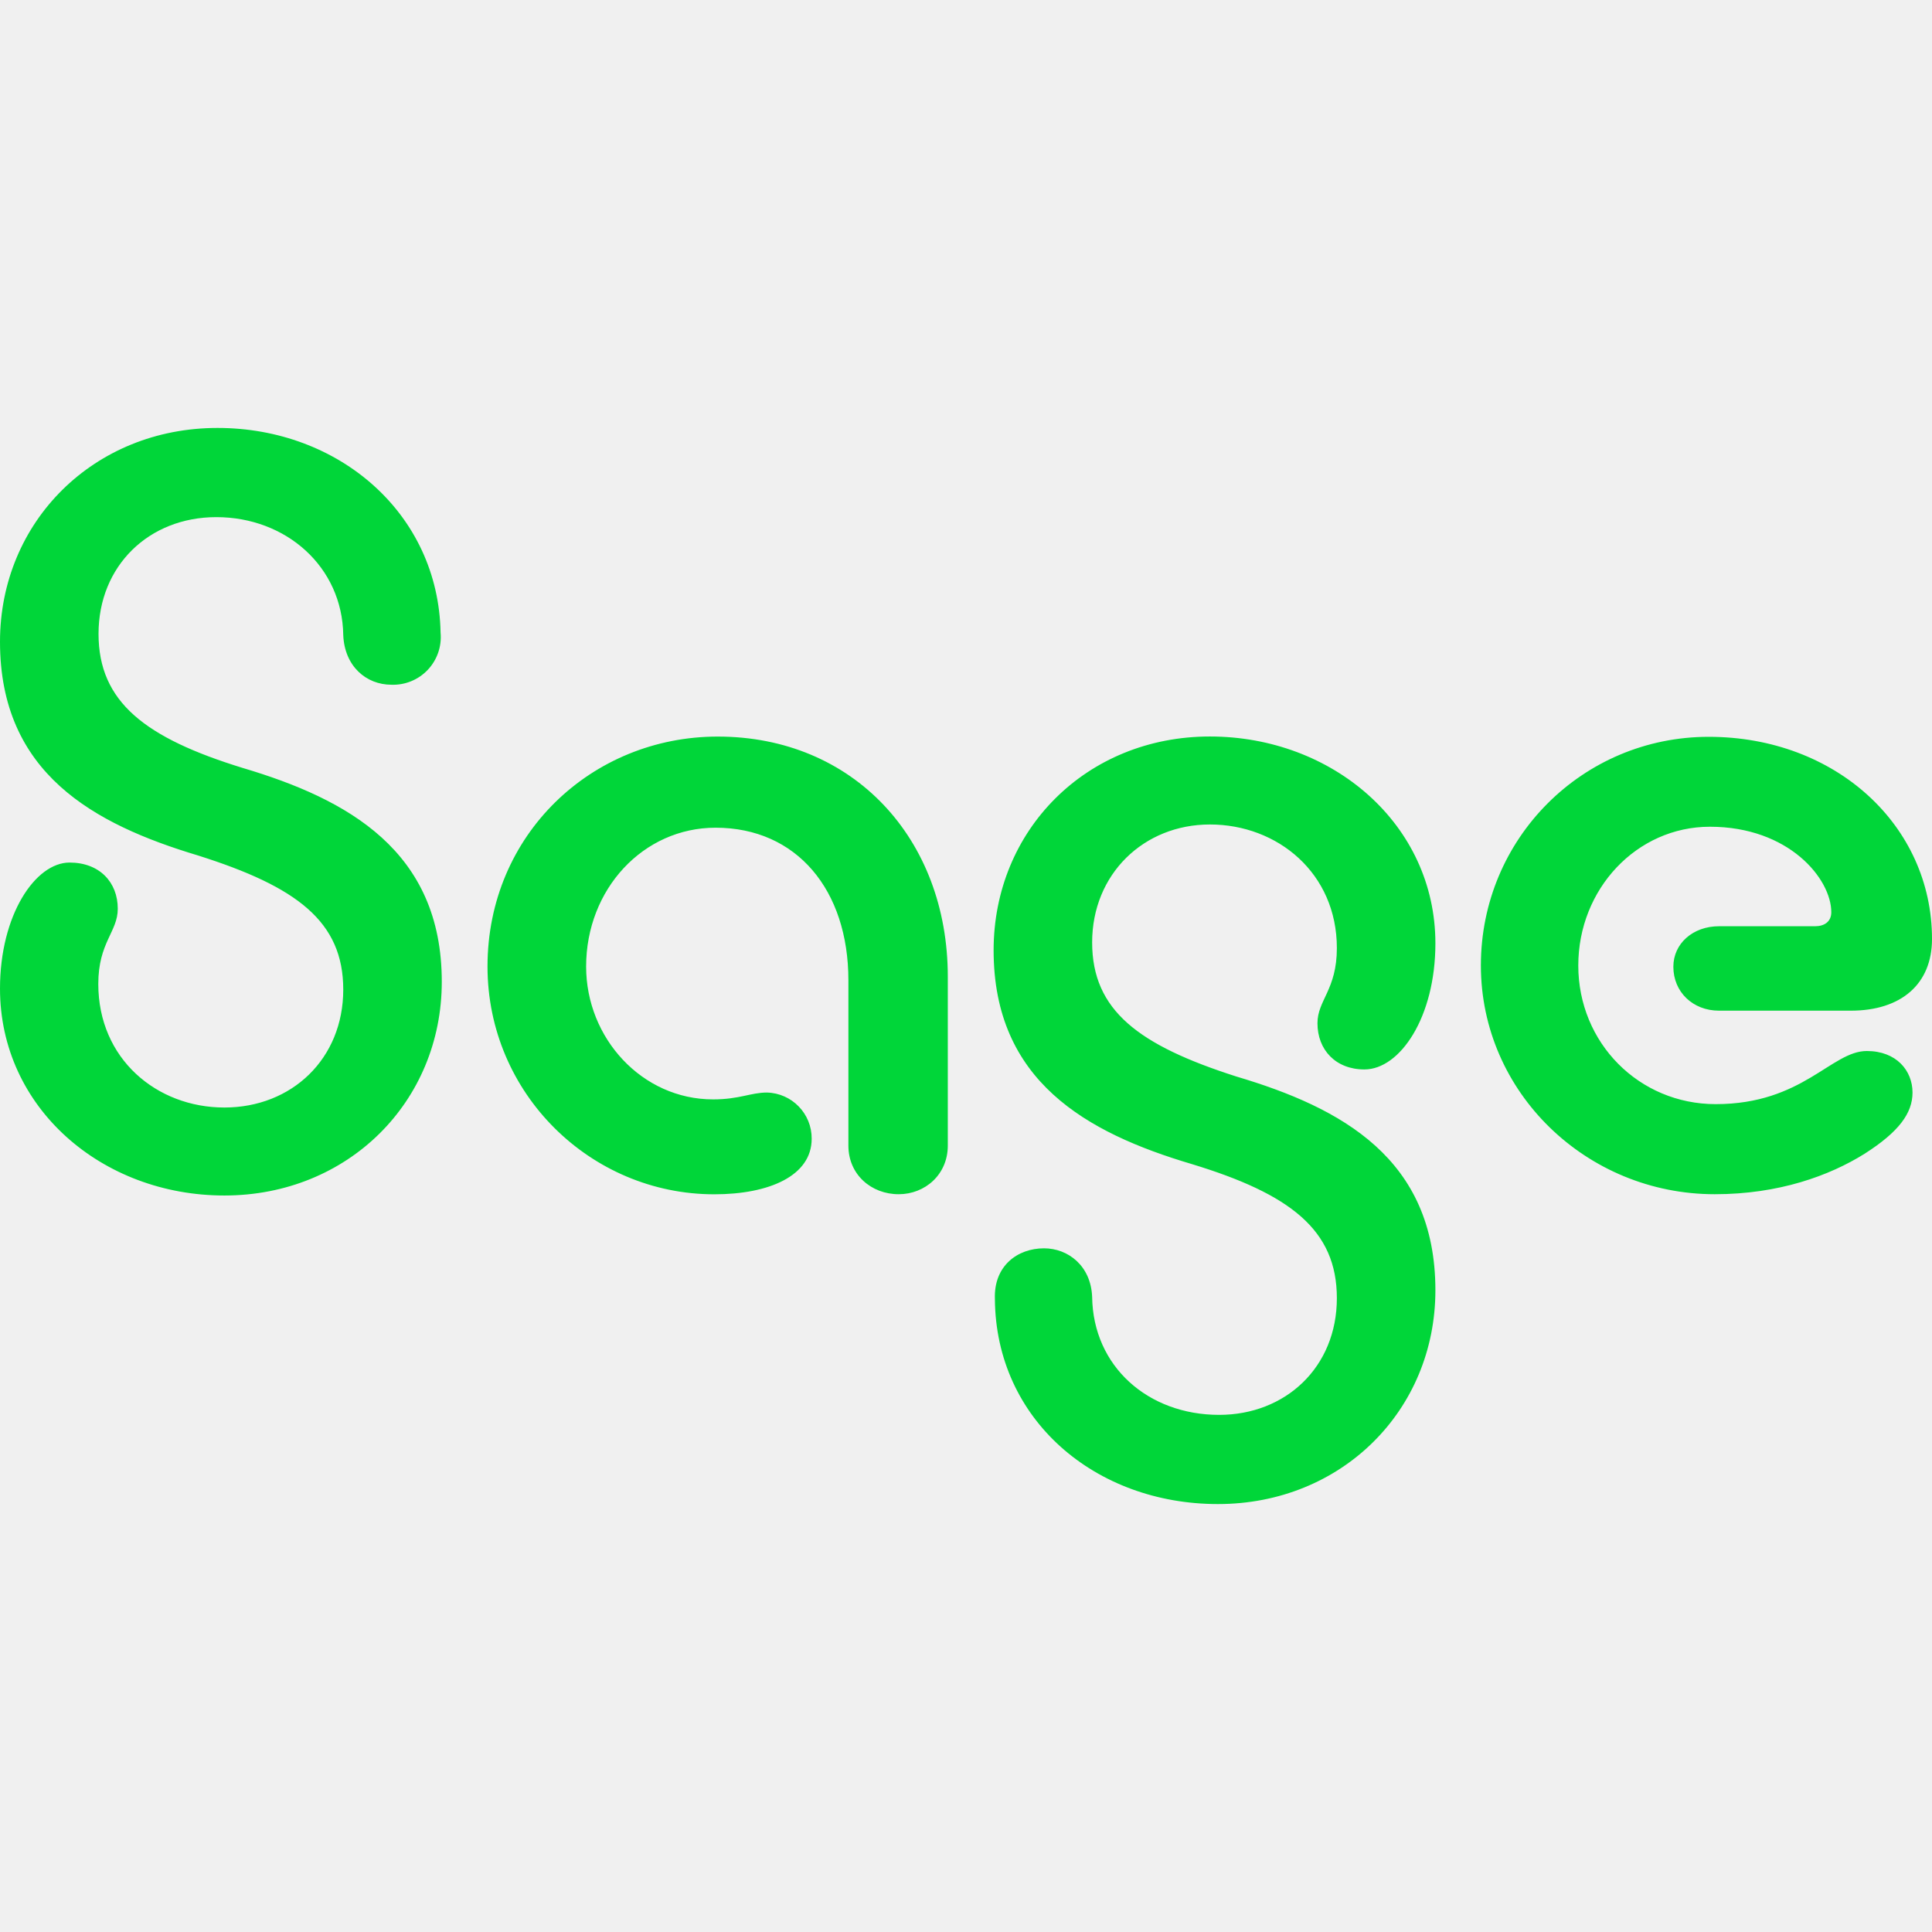
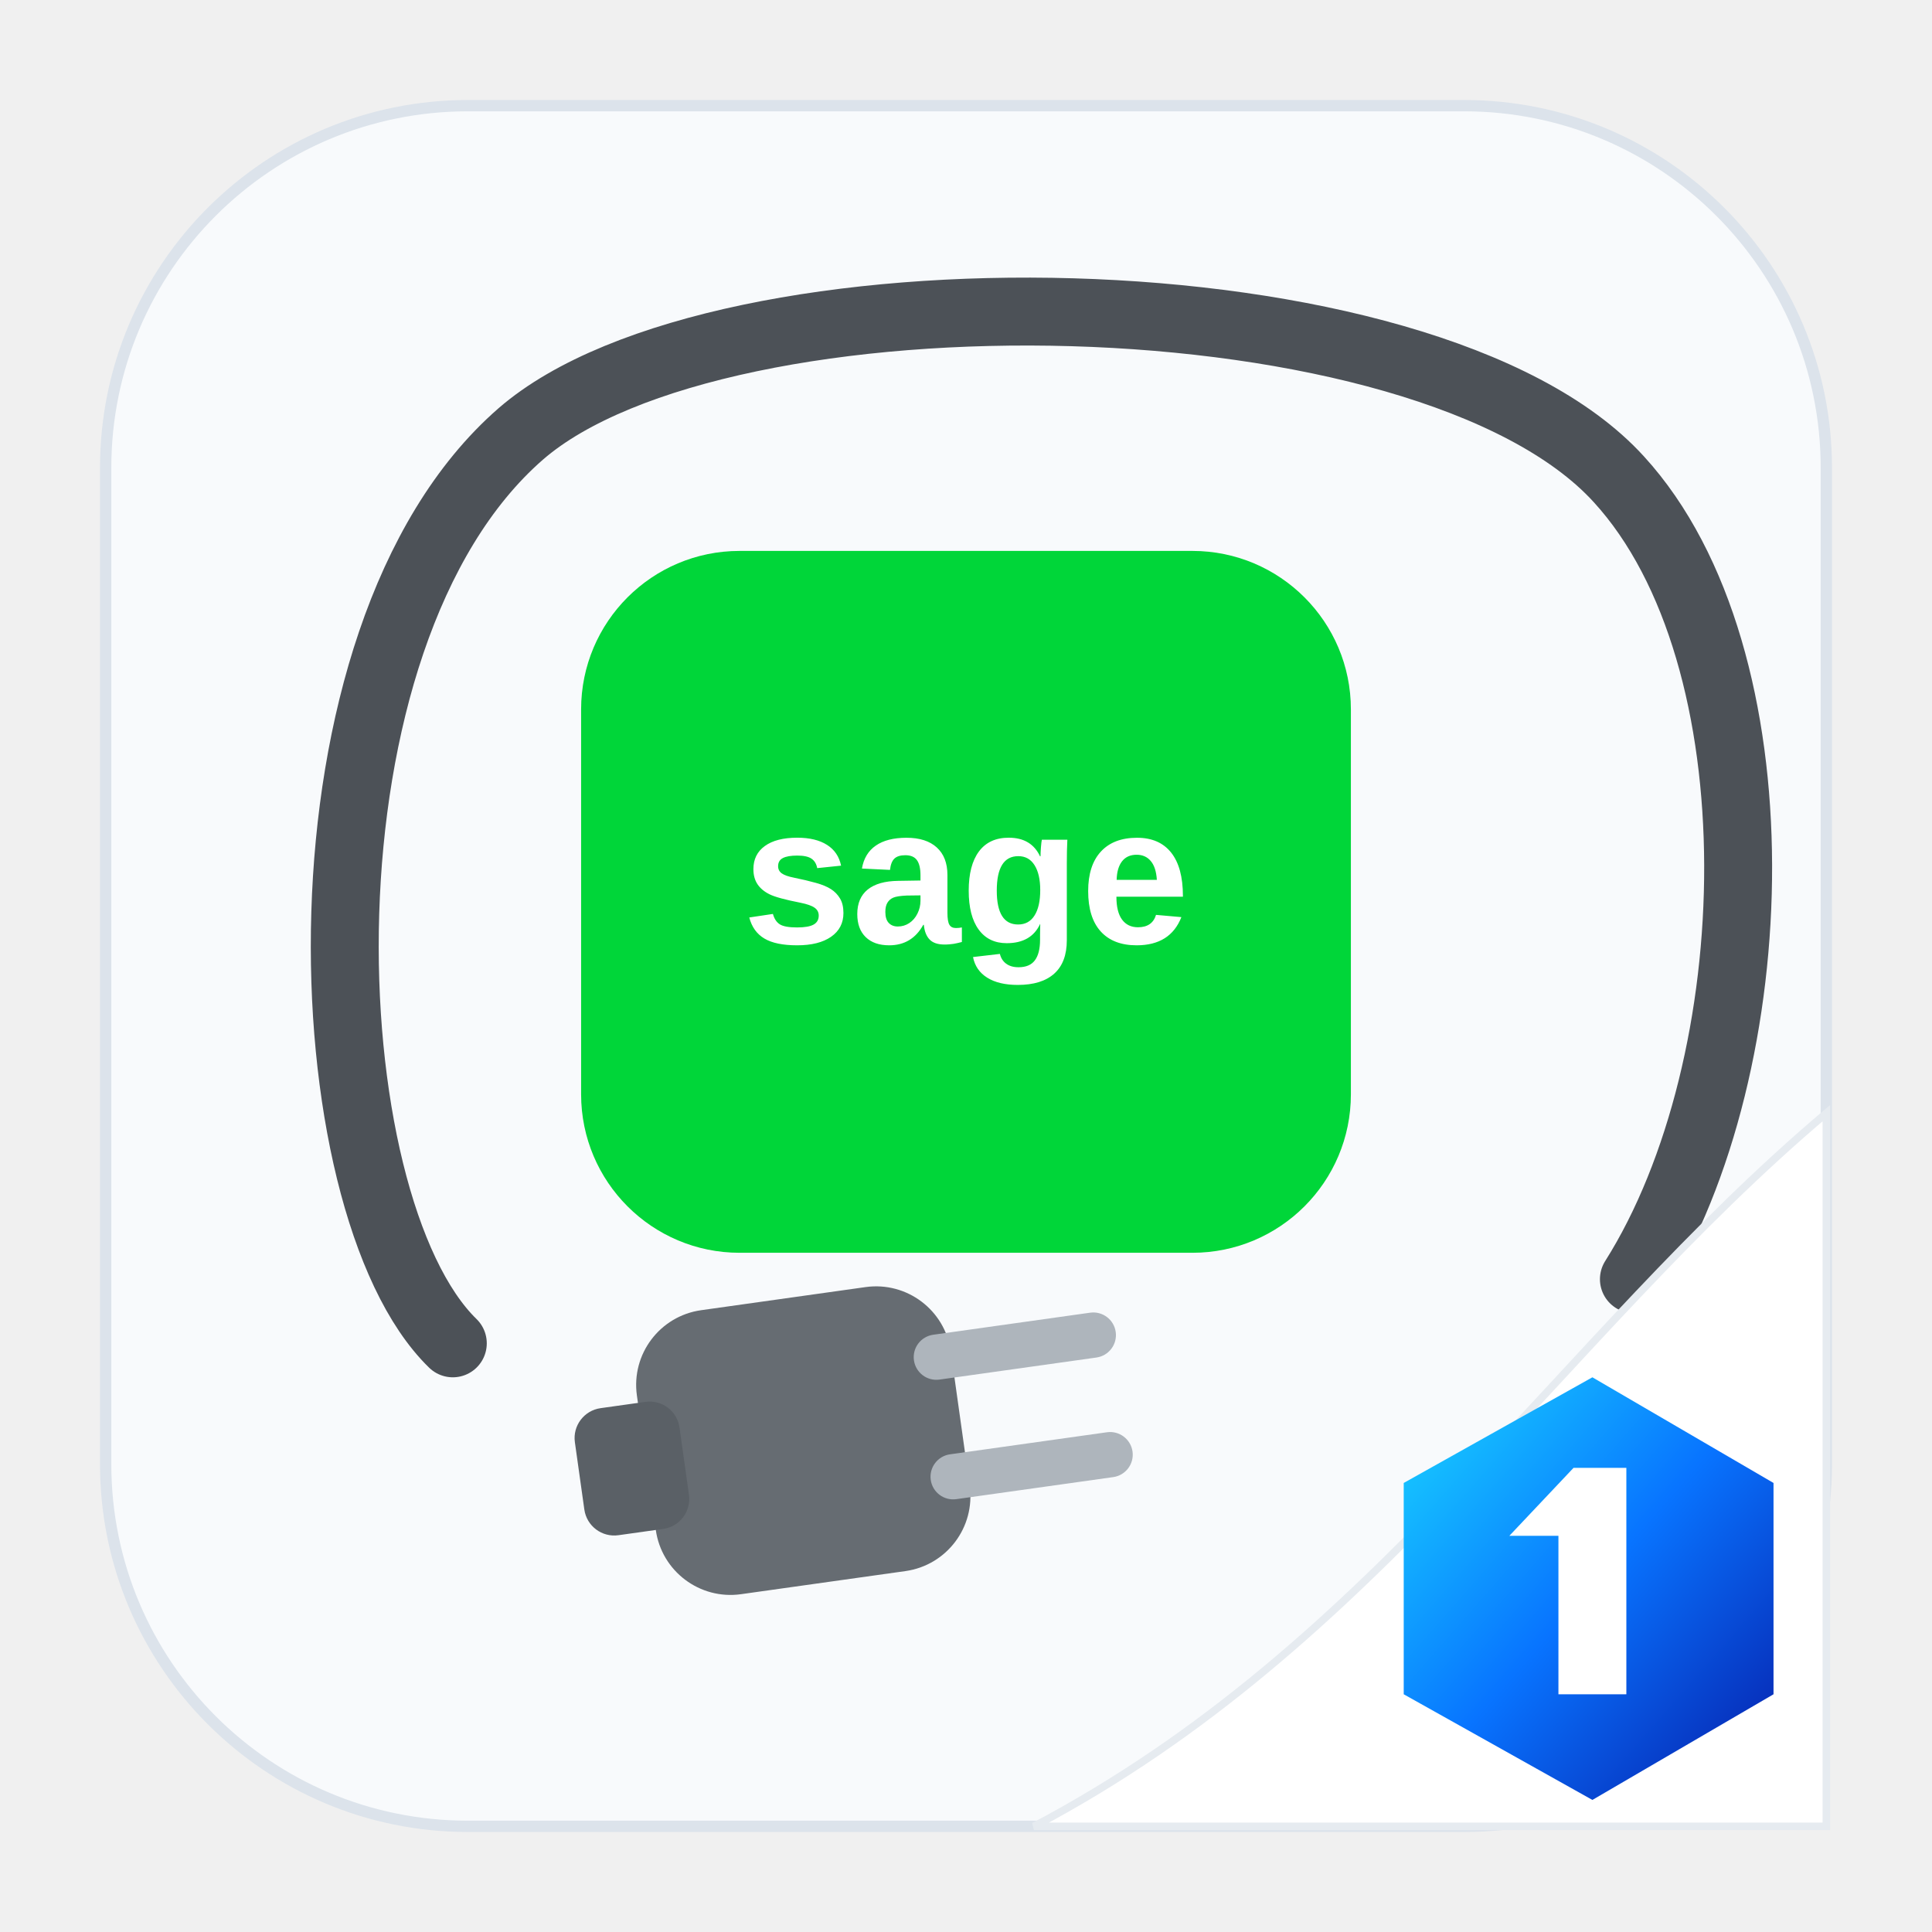
- <svg xmlns="http://www.w3.org/2000/svg" role="img" viewBox="0 0 24 24">
-   <path fill="#00D639" d="M2.702 5.316C1.167 5.316 0 6.48 0 7.972c0 1.635 1.167 2.267 2.46 2.655 1.224.387 1.804.818 1.804 1.666 0 .86-.64 1.465-1.477 1.465-.84 0-1.566-.604-1.566-1.535 0-.516.242-.647.242-.934 0-.33-.227-.574-.599-.574-.423 0-.864.647-.864 1.566 0 1.48 1.266 2.57 2.787 2.57 1.535 0 2.701-1.163 2.701-2.656 0-1.623-1.166-2.267-2.472-2.655-1.209-.372-1.792-.818-1.792-1.666 0-.845.626-1.45 1.463-1.45.867 0 1.565.617 1.577 1.465.016.388.285.617.599.617a.592.592 0 0 0 .61-.647c-.027-1.48-1.263-2.543-2.771-2.543zm6.171 9.52c.683 0 1.21-.23 1.21-.69a.57.57 0 0 0-.557-.574c-.2 0-.341.085-.668.085-.882 0-1.577-.76-1.577-1.65 0-.962.71-1.725 1.608-1.725 1.009 0 1.65.775 1.65 1.895v2.054c0 .36.284.604.625.604.327 0 .61-.244.61-.604v-2.097c0-1.72-1.178-2.984-2.858-2.984-1.566 0-2.86 1.22-2.86 2.856 0 1.58 1.282 2.83 2.817 2.83zm6.257 3.848c1.535 0 2.701-1.163 2.701-2.656 0-1.635-1.166-2.267-2.472-2.655-1.209-.387-1.792-.818-1.792-1.666s.64-1.465 1.463-1.465c.84 0 1.577.604 1.577 1.535 0 .519-.241.647-.241.934 0 .33.226.574.583.574.441 0 .882-.647.882-1.566 0-1.48-1.278-2.57-2.801-2.57-1.535 0-2.687 1.163-2.687 2.656 0 1.623 1.152 2.267 2.46 2.655 1.224.372 1.804.818 1.804 1.666 0 .86-.64 1.45-1.462 1.45-.883 0-1.566-.601-1.578-1.465-.015-.388-.3-.604-.598-.604-.327 0-.626.216-.61.631.011 1.499 1.247 2.546 2.77 2.546zm6.171-3.849c.795 0 1.424-.229 1.862-.503.426-.272.595-.504.595-.76 0-.272-.2-.516-.568-.516-.441 0-.795.66-1.877.66-.952 0-1.707-.76-1.707-1.722 0-.95.725-1.724 1.635-1.724.982 0 1.508.647 1.508 1.062 0 .116-.085.174-.2.174h-1.194c-.326 0-.568.216-.568.503 0 .314.242.546.568.546h1.636c.625 0 1.009-.33 1.009-.89 0-1.408-1.194-2.512-2.774-2.512-1.566 0-2.83 1.263-2.83 2.84s1.312 2.842 2.905 2.842z" />
+ <svg xmlns="http://www.w3.org/2000/svg" viewBox="0 0 512 512">
+   <defs>
+     <linearGradient id="one" x1="0" y1="0" x2="1" y2="1">
+       <stop stop-color="#19d8ff" />
+       <stop offset=".5" stop-color="#0874ff" />
+       <stop offset="1" stop-color="#071ca8" />
+     </linearGradient>
+   </defs>
+   <rect x="28" y="28" width="456" height="456" rx="96" fill="#f8fafc" stroke="#dce3eb" stroke-width="3" />
+   <path d="M120 356C82 319 76 169 138 115c53-46 240-44 291 12 43 47 40 155 4 212" fill="none" stroke="#4c5157" stroke-width="18" stroke-linecap="round" />
+   <rect x="154" y="146" width="204" height="186" rx="42" fill="#00D639" />
+   <text x="256" y="250" text-anchor="middle" font-family="Arial,Helvetica,sans-serif" font-size="52" font-weight="800" fill="#fff">sage</text>
+   <g transform="translate(166 350) rotate(-8)">
+     <rect width="84" height="76" rx="20" fill="#666c72" />
+     <rect x="-18" y="22" width="28" height="34" rx="8" fill="#5a6066" />
+     <rect x="74" y="15" width="54" height="12" rx="6" fill="#aeb5bc" />
+     <rect x="74" y="47" width="54" height="12" rx="6" fill="#aeb5bc" />
+   </g>
+   <path d="M274 484C365 436 413 355 484 295V484Z" fill="#fff" stroke="#e6ebf0" stroke-width="2" />
+   <g transform="translate(372 365)">
+     <path d="M50 0 98 28v56L50 112 0 84V28Z" fill="url(#one)" />
+     <path d="M45 24 28 42h13v42h18V24Z" fill="#fff" />
+   </g>
</svg>
